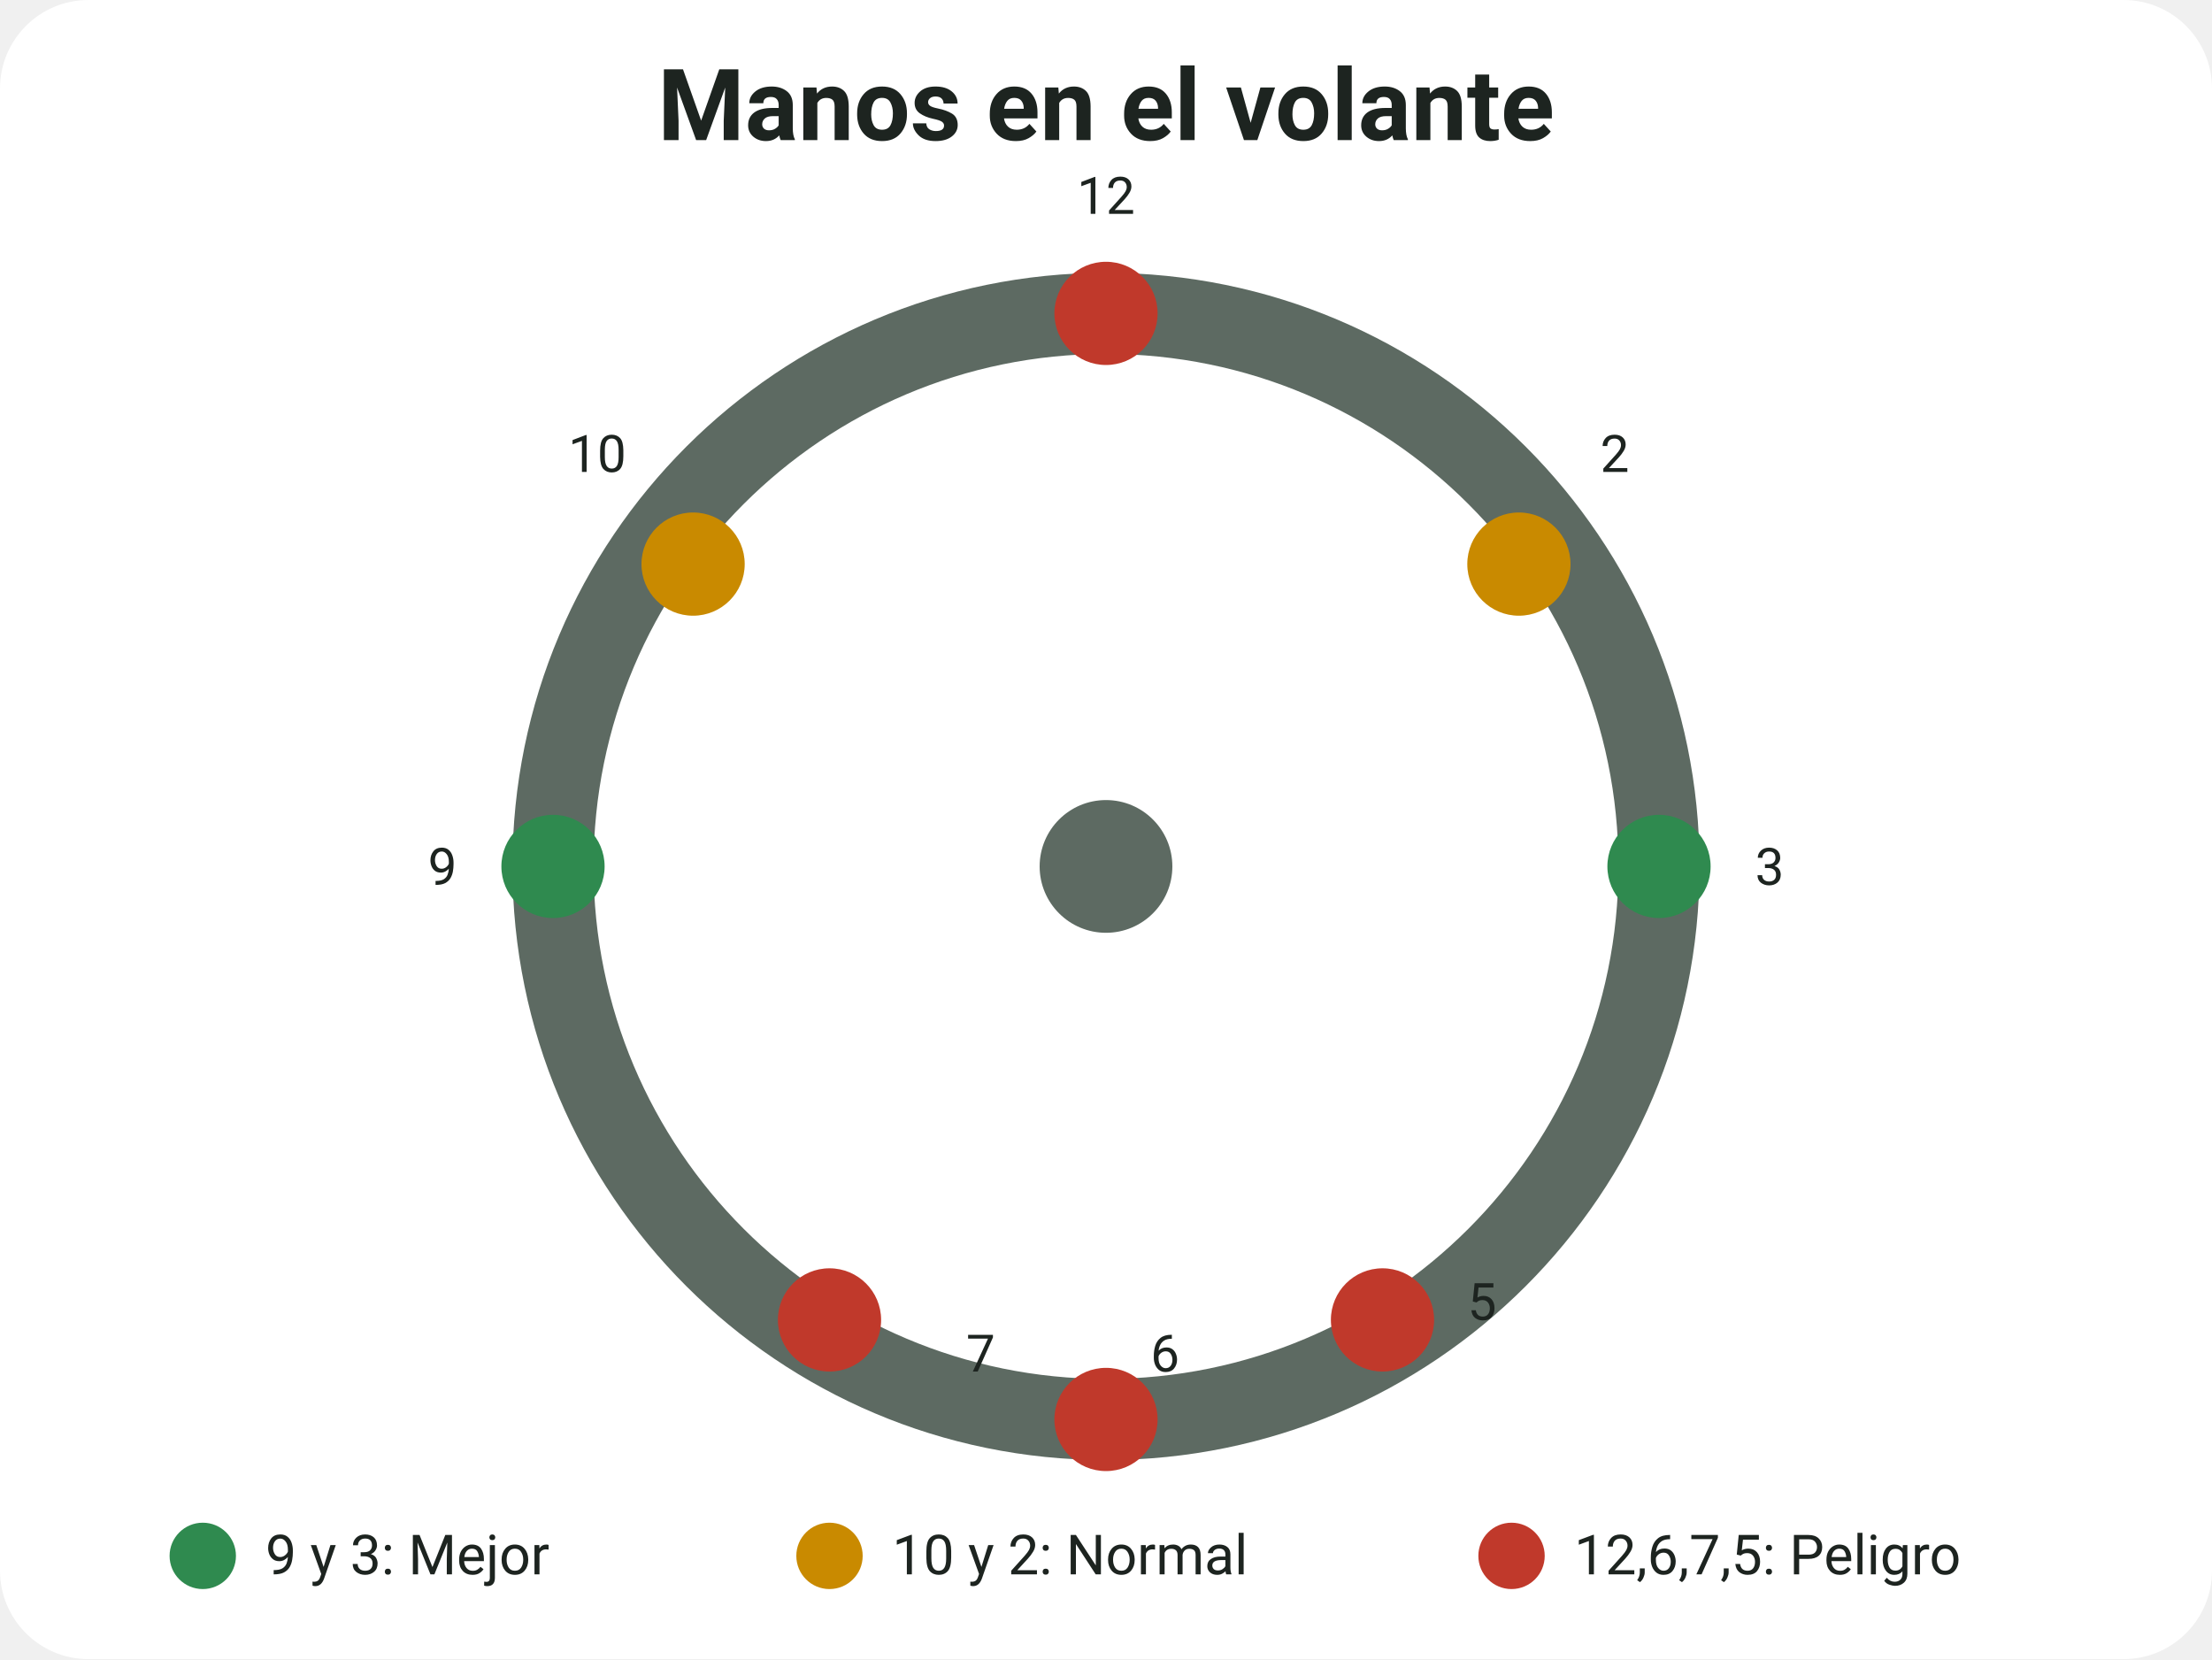
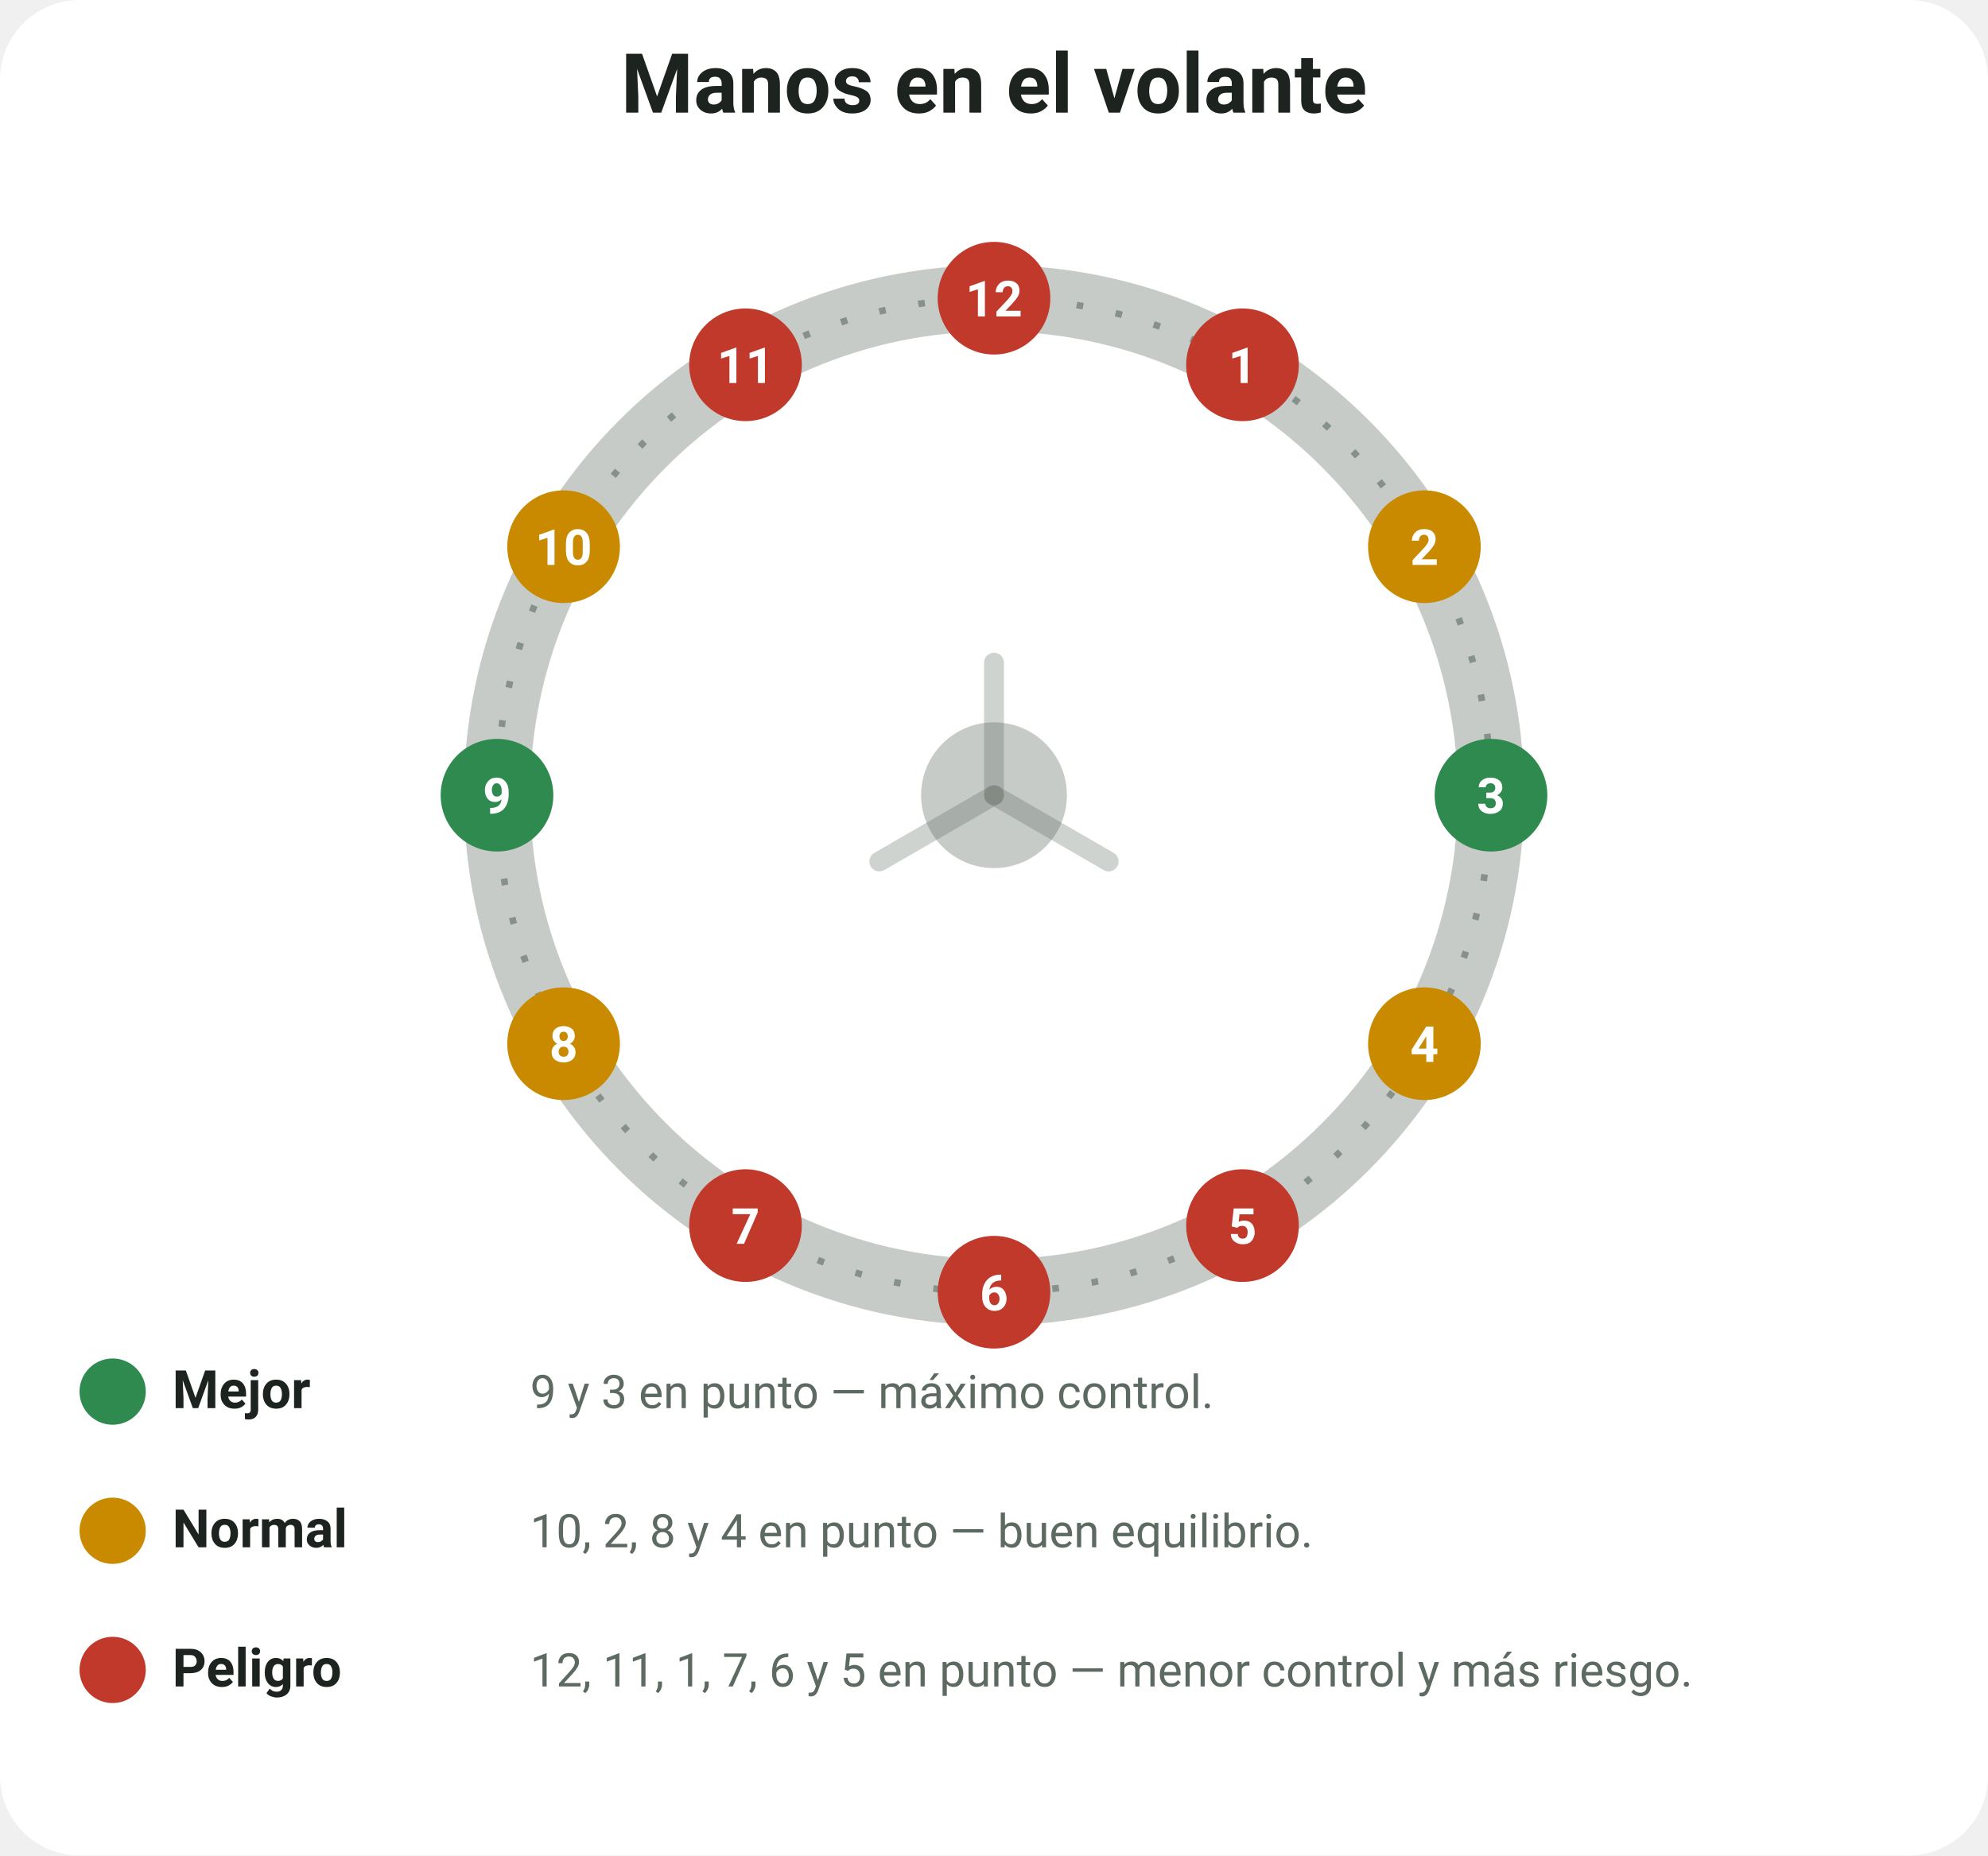
- <svg xmlns="http://www.w3.org/2000/svg" viewBox="0 0 600 450" font-family="system-ui, -apple-system, Segoe UI, Roboto, sans-serif">
-   <rect x="0" y="0" width="600" height="450" rx="24" fill="#ffffff" />
-   <text x="300" y="38" text-anchor="middle" font-size="27" font-weight="bold" fill="#1d2420">Manos en el volante</text>
-   <g>
-     <circle cx="300" cy="235" r="150" fill="none" stroke="#5d6a62" stroke-width="22" />
-     <circle cx="300" cy="235" r="18" fill="#5d6a62" />
-     <circle cx="150" cy="235" r="14" fill="#2f8a4f" />
-     <circle cx="450" cy="235" r="14" fill="#2f8a4f" />
-     <circle cx="188" cy="153" r="14" fill="#c98a00" />
-     <circle cx="412" cy="153" r="14" fill="#c98a00" />
-     <circle cx="300" cy="85" r="14" fill="#c0392b" />
-     <circle cx="300" cy="385" r="14" fill="#c0392b" />
-     <circle cx="225" cy="358" r="14" fill="#c0392b" />
-     <circle cx="375" cy="358" r="14" fill="#c0392b" />
-     <text x="300" y="58" text-anchor="middle" font-size="14" fill="#1d2420">12</text>
-     <text x="438" y="128" text-anchor="middle" font-size="14" fill="#1d2420">2</text>
-     <text x="480" y="240" text-anchor="middle" font-size="14" fill="#1d2420">3</text>
-     <text x="402" y="358" text-anchor="middle" font-size="14" fill="#1d2420">5</text>
-     <text x="316" y="372" text-anchor="middle" font-size="14" fill="#1d2420">6</text>
-     <text x="266" y="372" text-anchor="middle" font-size="14" fill="#1d2420">7</text>
-     <text x="120" y="240" text-anchor="middle" font-size="14" fill="#1d2420">9</text>
-     <text x="162" y="128" text-anchor="middle" font-size="14" fill="#1d2420">10</text>
-   </g>
-   <g font-size="15">
-     <circle cx="55" cy="422" r="9" fill="#2f8a4f" />
-     <text x="72" y="427" fill="#1d2420">9 y 3: Mejor</text>
-     <circle cx="225" cy="422" r="9" fill="#c98a00" />
-     <text x="242" y="427" fill="#1d2420">10 y 2: Normal</text>
-     <circle cx="410" cy="422" r="9" fill="#c0392b" />
-     <text x="427" y="427" fill="#1d2420">12,6,7,5: Peligro</text>
+ <svg xmlns="http://www.w3.org/2000/svg" viewBox="0 0 600 560" font-family="system-ui, -apple-system, Segoe UI, Roboto, sans-serif">
+   <rect x="0" y="0" width="600" height="560" rx="24" fill="#ffffff" />
+   <text x="300" y="34" text-anchor="middle" font-size="25" font-weight="bold" fill="#1d2420">Manos en el volante</text>
+   <circle cx="300" cy="240" r="150" fill="none" stroke="#5d6a62" stroke-width="20" opacity="0.35" />
+   <circle cx="300" cy="240" r="150" fill="none" stroke="#5d6a62" stroke-width="2" stroke-dasharray="2 10" opacity="0.6" />
+   <circle cx="300" cy="240" r="22" fill="#5d6a62" opacity="0.35" />
+   <line x1="300" y1="240" x2="300.0" y2="200.0" stroke="#5d6a62" stroke-width="6" opacity="0.3" stroke-linecap="round" />
+   <line x1="300" y1="240" x2="334.6" y2="260.0" stroke="#5d6a62" stroke-width="6" opacity="0.3" stroke-linecap="round" />
+   <line x1="300" y1="240" x2="265.4" y2="260.0" stroke="#5d6a62" stroke-width="6" opacity="0.3" stroke-linecap="round" />
+   <circle cx="375.0" cy="110.1" r="17" fill="#c0392b" />
+   <text x="375.0" y="115.6" text-anchor="middle" font-size="15" font-weight="bold" fill="#ffffff">1</text>
+   <circle cx="429.9" cy="165.0" r="17" fill="#c98a00" />
+   <text x="429.9" y="170.5" text-anchor="middle" font-size="15" font-weight="bold" fill="#ffffff">2</text>
+   <circle cx="450.0" cy="240.0" r="17" fill="#2f8a4f" />
+   <text x="450.0" y="245.5" text-anchor="middle" font-size="15" font-weight="bold" fill="#ffffff">3</text>
+   <circle cx="429.9" cy="315.0" r="17" fill="#c98a00" />
+   <text x="429.9" y="320.5" text-anchor="middle" font-size="15" font-weight="bold" fill="#ffffff">4</text>
+   <circle cx="375.0" cy="369.9" r="17" fill="#c0392b" />
+   <text x="375.0" y="375.4" text-anchor="middle" font-size="15" font-weight="bold" fill="#ffffff">5</text>
+   <circle cx="300.0" cy="390.0" r="17" fill="#c0392b" />
+   <text x="300.0" y="395.5" text-anchor="middle" font-size="15" font-weight="bold" fill="#ffffff">6</text>
+   <circle cx="225.0" cy="369.9" r="17" fill="#c0392b" />
+   <text x="225.0" y="375.4" text-anchor="middle" font-size="15" font-weight="bold" fill="#ffffff">7</text>
+   <circle cx="170.1" cy="315.0" r="17" fill="#c98a00" />
+   <text x="170.1" y="320.5" text-anchor="middle" font-size="15" font-weight="bold" fill="#ffffff">8</text>
+   <circle cx="150.0" cy="240.0" r="17" fill="#2f8a4f" />
+   <text x="150.0" y="245.5" text-anchor="middle" font-size="15" font-weight="bold" fill="#ffffff">9</text>
+   <circle cx="170.1" cy="165.0" r="17" fill="#c98a00" />
+   <text x="170.1" y="170.5" text-anchor="middle" font-size="15" font-weight="bold" fill="#ffffff">10</text>
+   <circle cx="225.0" cy="110.1" r="17" fill="#c0392b" />
+   <text x="225.0" y="115.6" text-anchor="middle" font-size="15" font-weight="bold" fill="#ffffff">11</text>
+   <circle cx="300.0" cy="90.0" r="17" fill="#c0392b" />
+   <text x="300.0" y="95.5" text-anchor="middle" font-size="15" font-weight="bold" fill="#ffffff">12</text>
+   <g font-size="14">
+     <circle cx="34" cy="420" r="10" fill="#2f8a4f" />
+     <text x="52" y="425" font-size="16" font-weight="bold" fill="#1d2420">Mejor</text>
+     <text x="160" y="425" font-size="14" fill="#5d6a62">9 y 3 en punto — máximo control.</text>
+     <text x="34" y="444" font-size="13" fill="#5d6a62" />
+     <circle cx="34" cy="462" r="10" fill="#c98a00" />
+     <text x="52" y="467" font-size="16" font-weight="bold" fill="#1d2420">Normal</text>
+     <text x="160" y="467" font-size="14" fill="#5d6a62">10, 2, 8 y 4 en punto — buen equilibrio.</text>
+     <text x="34" y="486" font-size="13" fill="#5d6a62" />
+     <circle cx="34" cy="504" r="10" fill="#c0392b" />
+     <text x="52" y="509" font-size="16" font-weight="bold" fill="#1d2420">Peligro</text>
+     <text x="160" y="509" font-size="14" fill="#5d6a62">12, 11, 1, 7, 6 y 5 en punto — menor control y más riesgo.</text>
+     <text x="34" y="528" font-size="13" fill="#5d6a62" />
  </g>
</svg>
